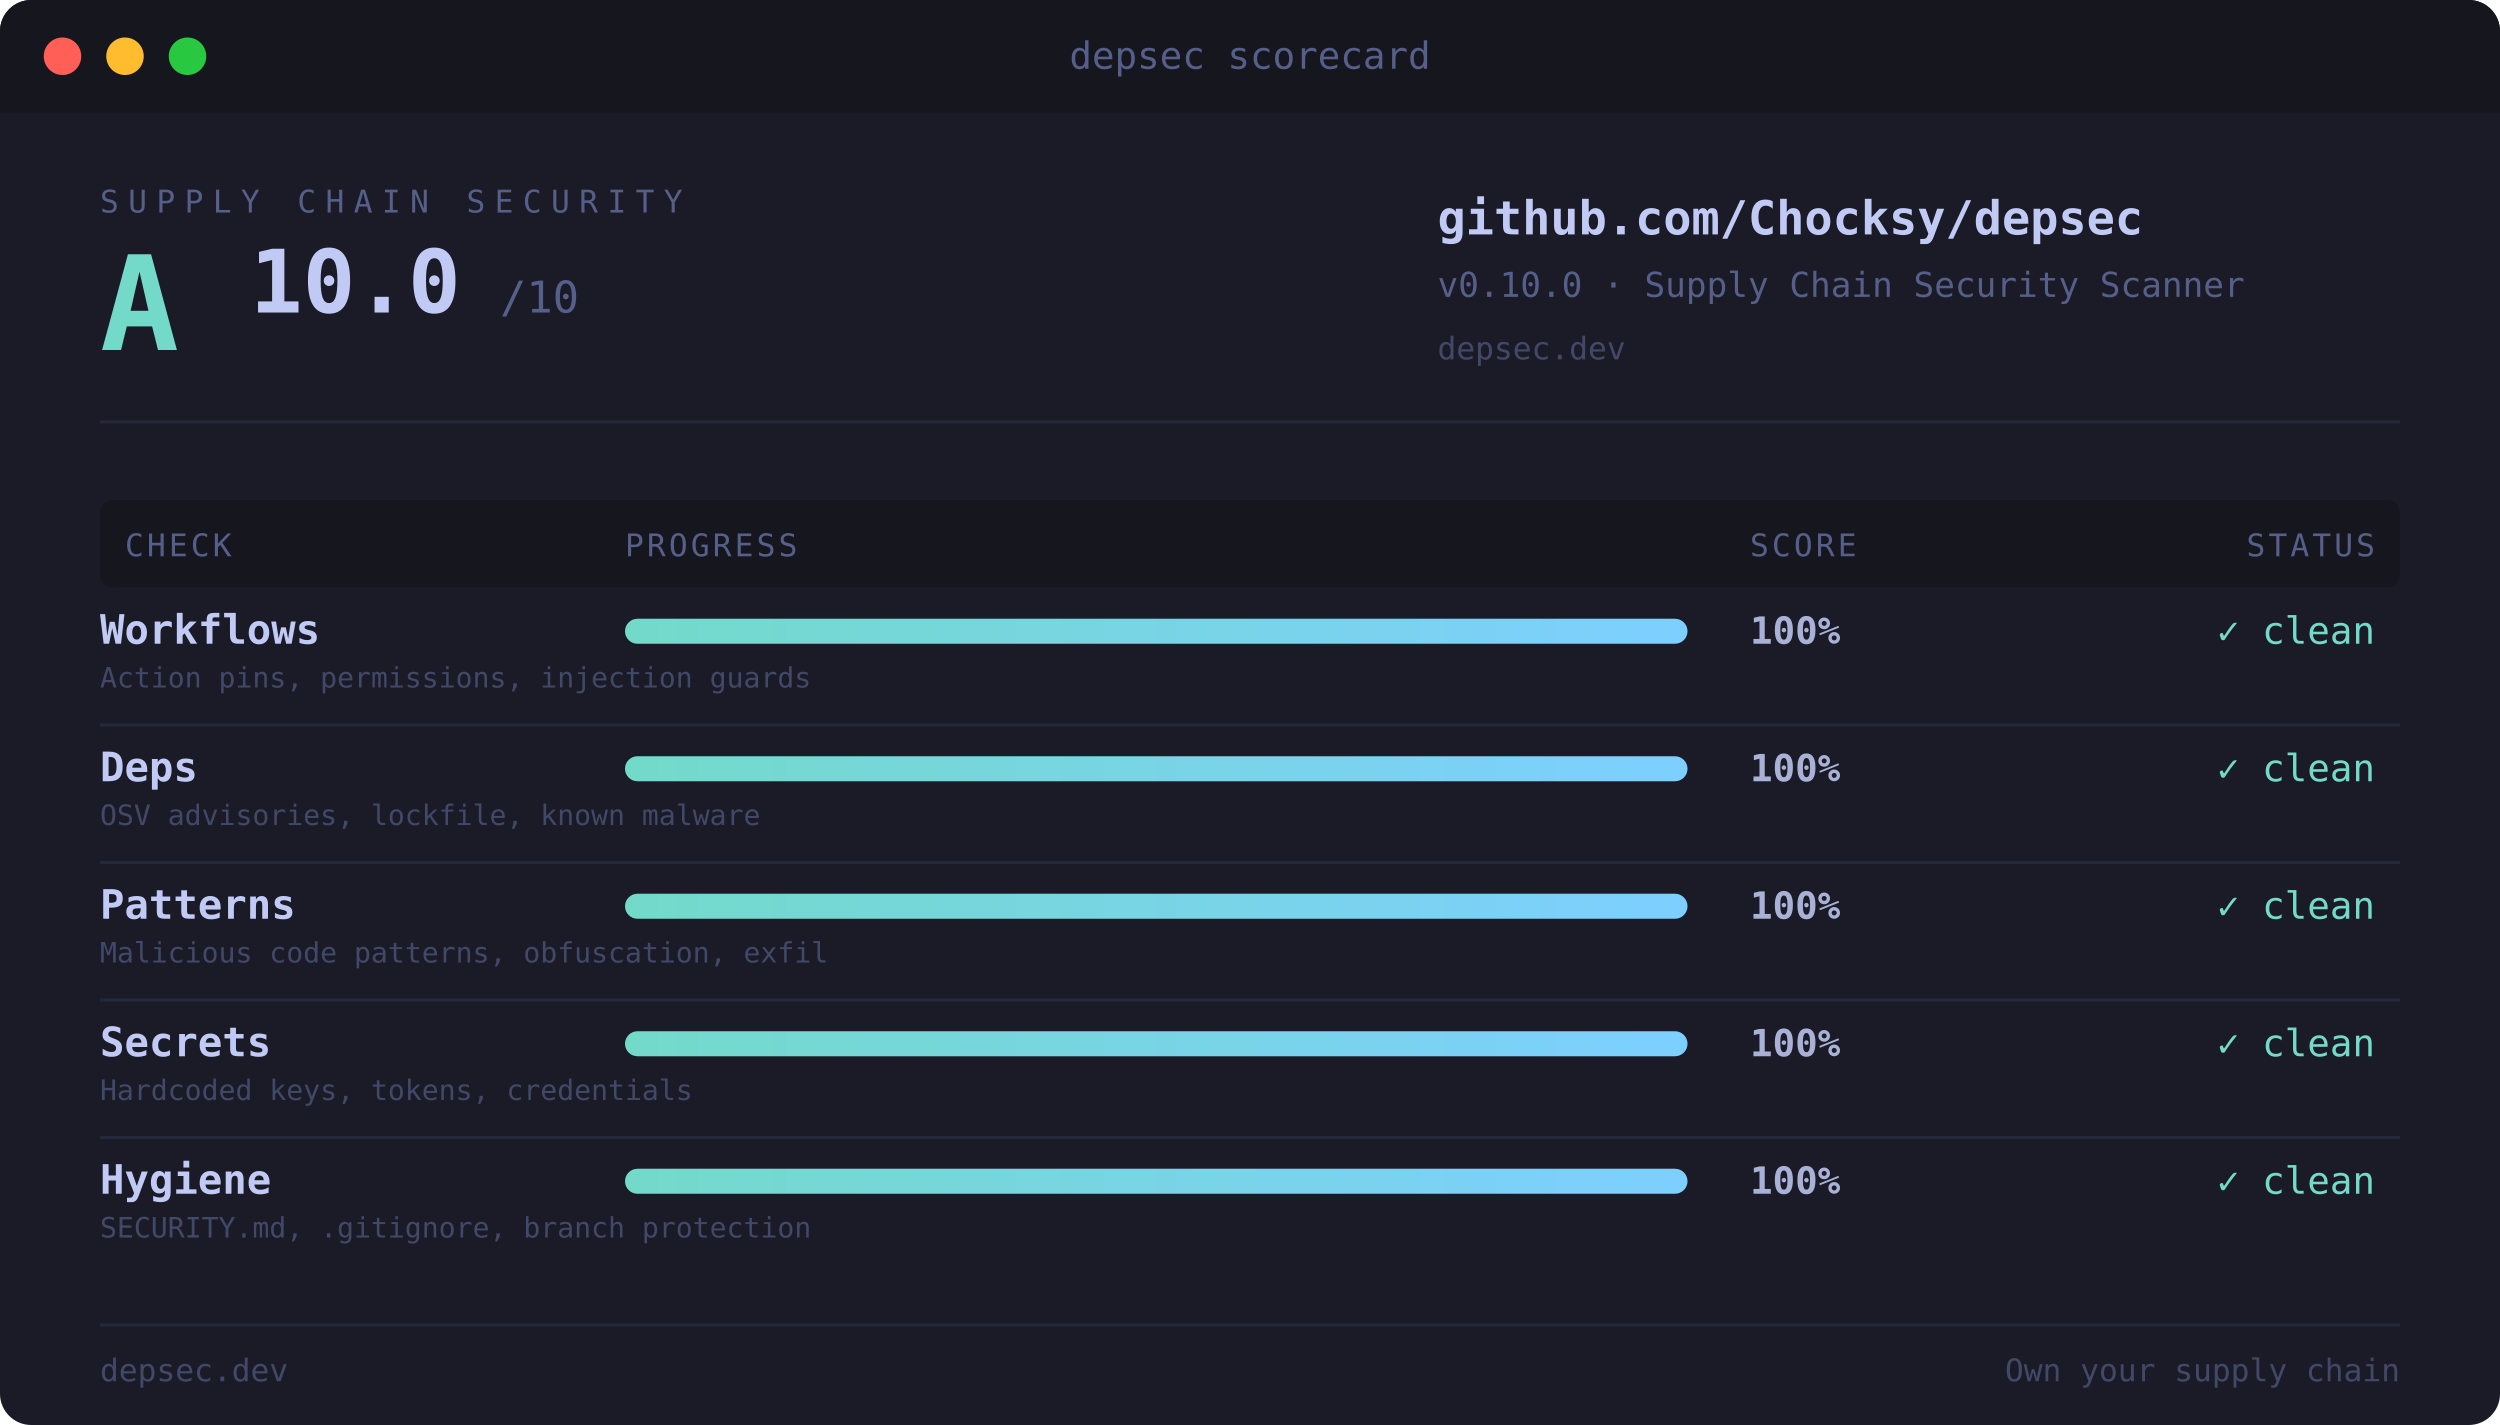
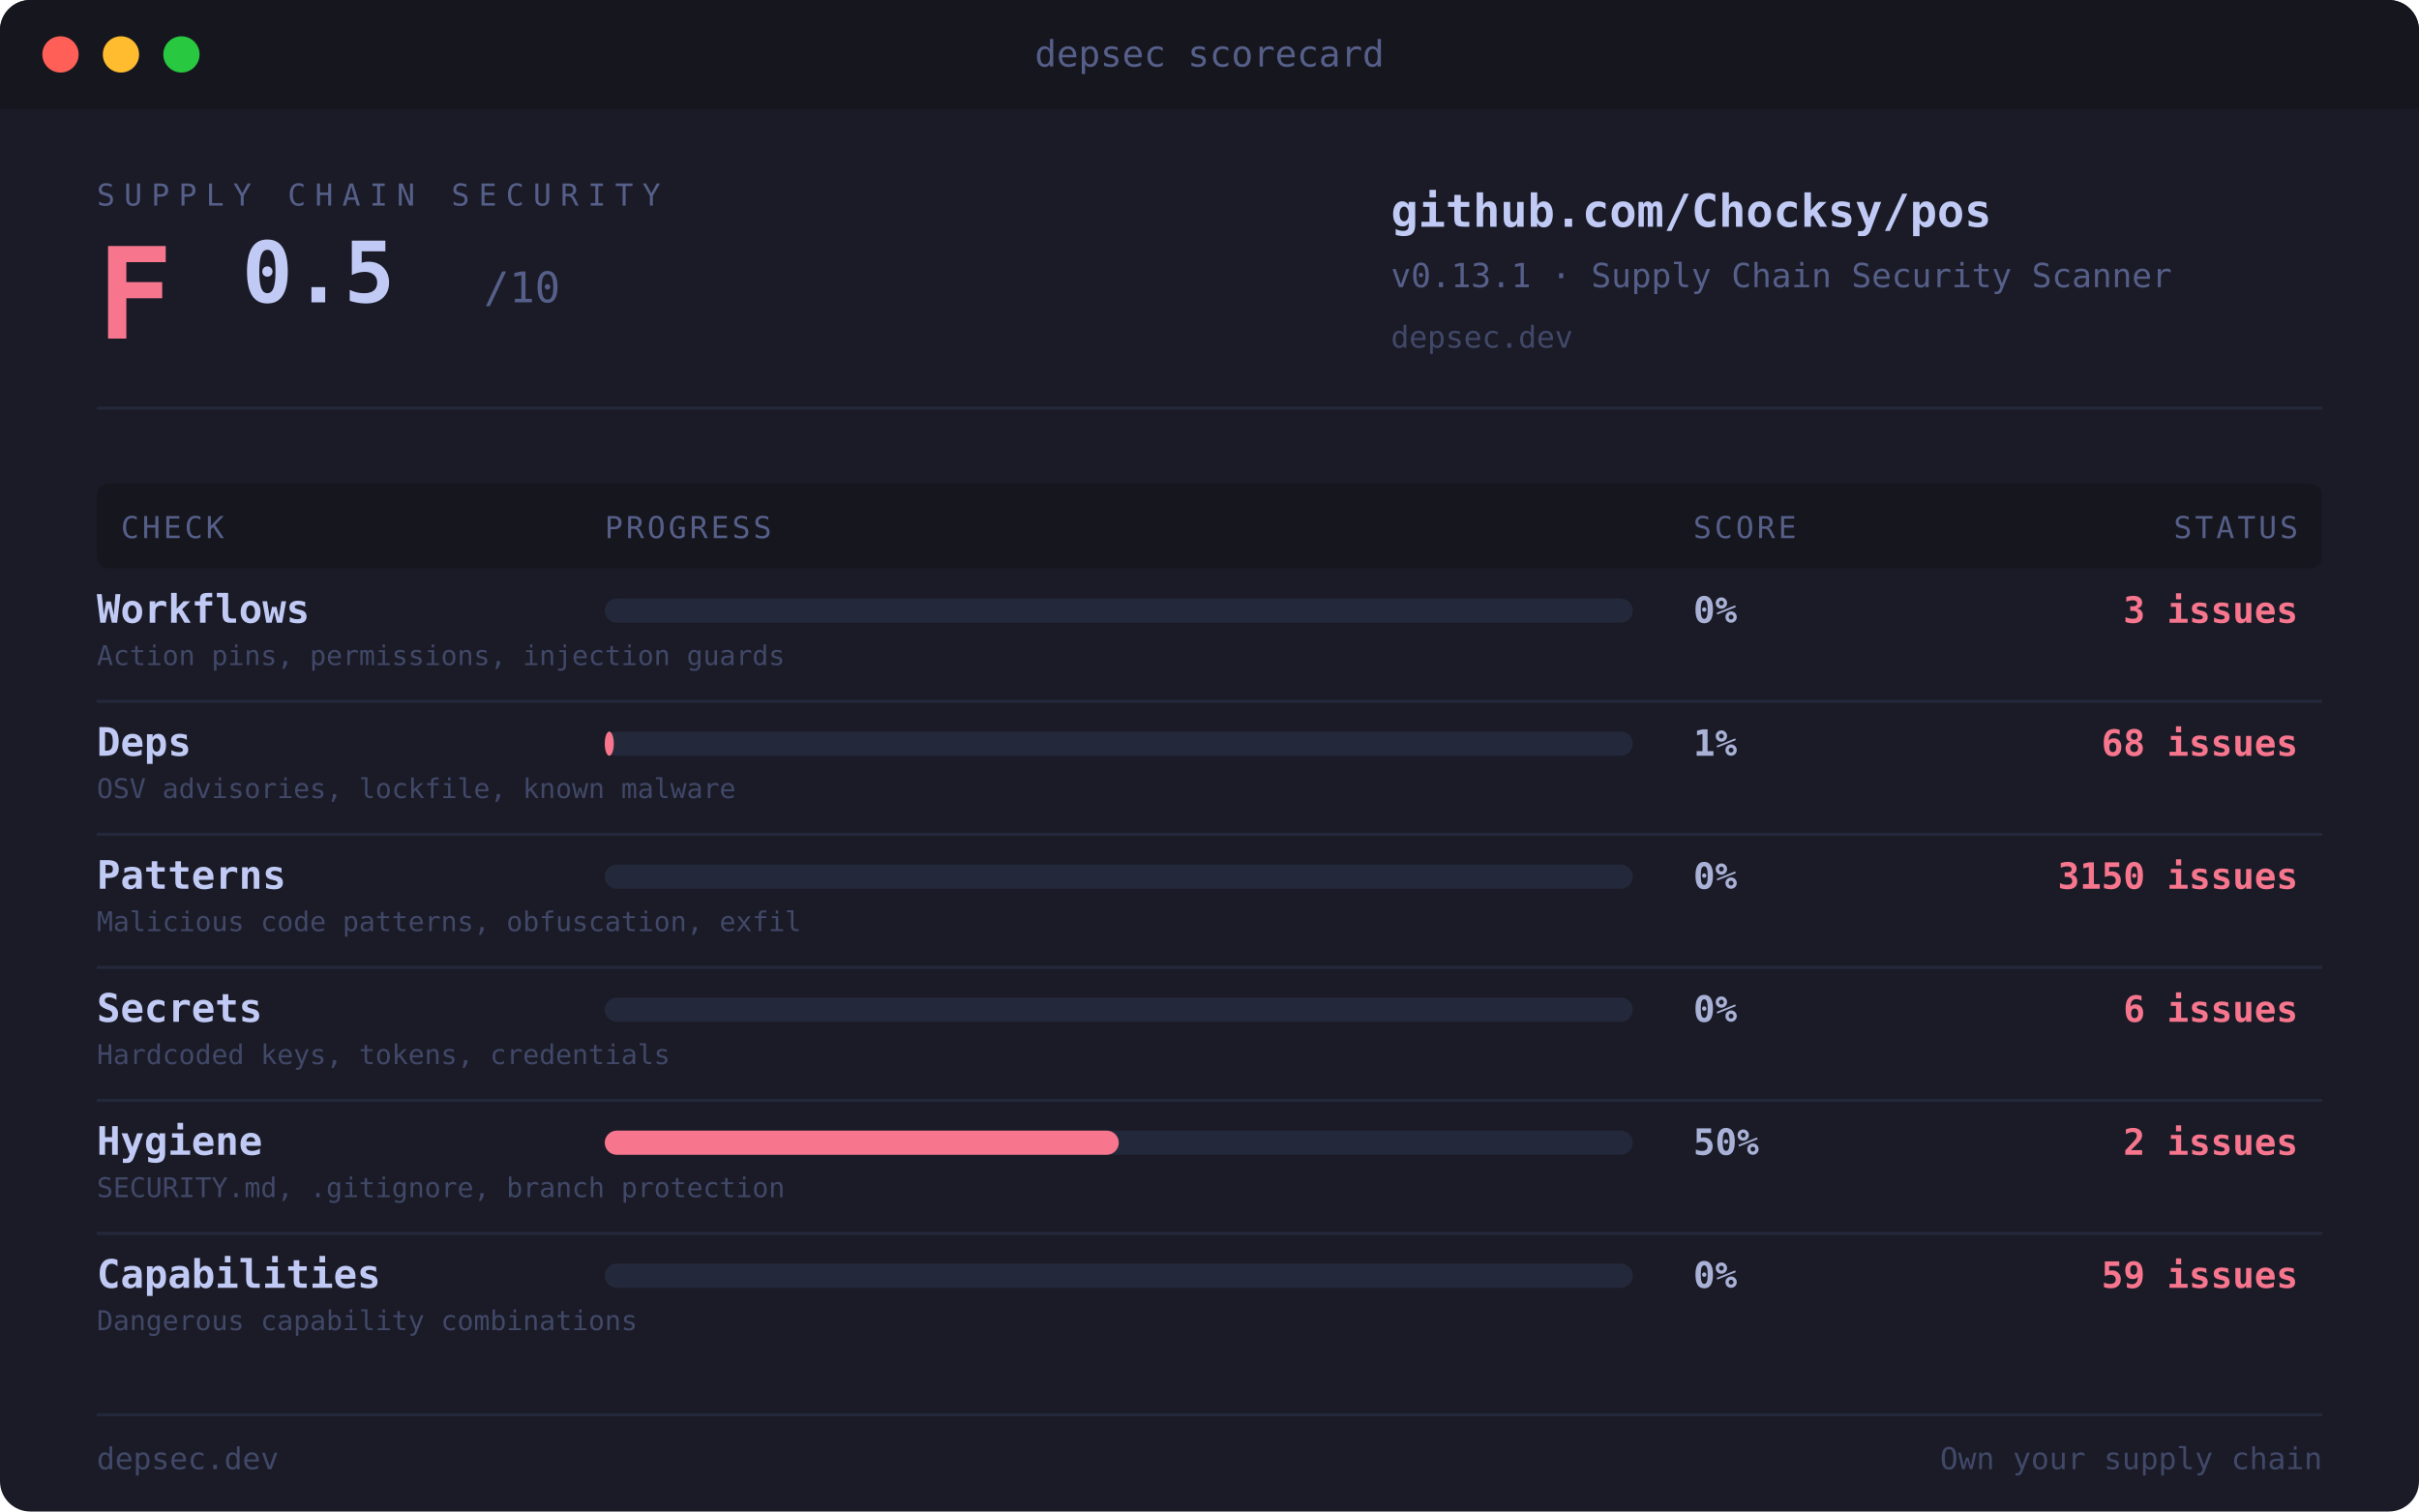
- <svg xmlns="http://www.w3.org/2000/svg" width="800" height="456" viewBox="0 0 800 456">
+ <svg xmlns="http://www.w3.org/2000/svg" width="800" height="500" viewBox="0 0 800 500">
  <defs>
    <linearGradient id="barCyan" x1="0" y1="0" x2="1" y2="0">
      <stop offset="0%" stop-color="#73daca" />
      <stop offset="100%" stop-color="#7dcfff" />
    </linearGradient>
    <linearGradient id="barGreen" x1="0" y1="0" x2="1" y2="0">
      <stop offset="0%" stop-color="#9ece6a" />
      <stop offset="100%" stop-color="#73daca" />
    </linearGradient>
  </defs>
-   <rect width="800" height="456" rx="10" fill="#1a1b26" />
+   <rect width="800" height="500" rx="10" fill="#1a1b26" />
  <rect width="800" height="36" rx="10" fill="#16161e" />
  <rect x="0" y="26" width="800" height="10" fill="#16161e" />
  <circle cx="20" cy="18" r="6" fill="#ff5f57" />
  <circle cx="40" cy="18" r="6" fill="#febc2e" />
  <circle cx="60" cy="18" r="6" fill="#28c840" />
  <text x="400" y="22" font-size="12" fill="#565f89" font-family="SF Mono, Menlo, Consolas, monospace" text-anchor="middle">depsec scorecard</text>
  <text x="32" y="68" font-size="10" fill="#565f89" font-family="SF Mono, Menlo, Consolas, monospace" letter-spacing="3">SUPPLY CHAIN SECURITY</text>
-   <text x="32" y="112" font-size="42" fill="#73daca" font-family="SF Mono, Menlo, Consolas, monospace" font-weight="700">A</text>
-   <text x="80" y="100" font-size="28" fill="#c0caf5" font-family="SF Mono, Menlo, Consolas, monospace" font-weight="700">10.0</text>
+   <text x="32" y="112" font-size="42" fill="#f7768e" font-family="SF Mono, Menlo, Consolas, monospace" font-weight="700">F</text>
+   <text x="80" y="100" font-size="28" fill="#c0caf5" font-family="SF Mono, Menlo, Consolas, monospace" font-weight="700">0.5</text>
  <text x="160" y="100" font-size="14" fill="#565f89" font-family="SF Mono, Menlo, Consolas, monospace">/10</text>
-   <text x="460" y="75" font-size="15" fill="#c0caf5" font-family="SF Mono, Menlo, Consolas, monospace" font-weight="600">github.com/Chocksy/depsec</text>
-   <text x="460" y="95" font-size="11" fill="#565f89" font-family="SF Mono, Menlo, Consolas, monospace">v0.10.0 · Supply Chain Security Scanner</text>
+   <text x="460" y="75" font-size="15" fill="#c0caf5" font-family="SF Mono, Menlo, Consolas, monospace" font-weight="600">github.com/Chocksy/pos</text>
+   <text x="460" y="95" font-size="11" fill="#565f89" font-family="SF Mono, Menlo, Consolas, monospace">v0.13.1 · Supply Chain Security Scanner</text>
  <text x="460" y="115" font-size="10" fill="#414868" font-family="SF Mono, Menlo, Consolas, monospace">depsec.dev</text>
  <line x1="32" y1="135" x2="768" y2="135" stroke="#24283b" stroke-width="1" />
  <rect x="32" y="160" width="736" height="28" rx="4" fill="#16161e" />
  <text x="40" y="178" font-size="10" fill="#565f89" font-family="SF Mono, Menlo, Consolas, monospace" letter-spacing="1">CHECK</text>
  <text x="200" y="178" font-size="10" fill="#565f89" font-family="SF Mono, Menlo, Consolas, monospace" letter-spacing="1">PROGRESS</text>
  <text x="560" y="178" font-size="10" fill="#565f89" font-family="SF Mono, Menlo, Consolas, monospace" letter-spacing="1">SCORE</text>
  <text x="760" y="178" font-size="10" fill="#565f89" font-family="SF Mono, Menlo, Consolas, monospace" letter-spacing="1" text-anchor="end">STATUS</text>
  <text x="32" y="206" font-size="13" fill="#c0caf5" font-family="SF Mono, Menlo, Consolas, monospace" font-weight="600">Workflows</text>
  <text x="32" y="220" font-size="9" fill="#414868" font-family="SF Mono, Menlo, Consolas, monospace">Action pins, permissions, injection guards</text>
  <rect x="200" y="198" width="340" height="8" rx="4" fill="#24283b" />
-   <rect x="200" y="198" width="340" height="8" rx="4" fill="url(#barCyan)" />
-   <text x="560" y="206" font-size="12" fill="#a9b1d6" font-family="SF Mono, Menlo, Consolas, monospace" font-weight="600">100%</text>
-   <text x="760" y="206" font-size="12" fill="#73daca" font-family="SF Mono, Menlo, Consolas, monospace" text-anchor="end">✓ clean</text>
+   <rect x="200" y="198" width="0" height="8" rx="4" fill="#f7768e" />
+   <text x="560" y="206" font-size="12" fill="#a9b1d6" font-family="SF Mono, Menlo, Consolas, monospace" font-weight="600">0%</text>
+   <text x="760" y="206" font-size="12" fill="#f7768e" font-family="SF Mono, Menlo, Consolas, monospace" text-anchor="end" font-weight="600">3 issues</text>
  <line x1="32" y1="232" x2="768" y2="232" stroke="#24283b" stroke-width="1" />
  <text x="32" y="250" font-size="13" fill="#c0caf5" font-family="SF Mono, Menlo, Consolas, monospace" font-weight="600">Deps</text>
  <text x="32" y="264" font-size="9" fill="#414868" font-family="SF Mono, Menlo, Consolas, monospace">OSV advisories, lockfile, known malware</text>
  <rect x="200" y="242" width="340" height="8" rx="4" fill="#24283b" />
-   <rect x="200" y="242" width="340" height="8" rx="4" fill="url(#barCyan)" />
-   <text x="560" y="250" font-size="12" fill="#a9b1d6" font-family="SF Mono, Menlo, Consolas, monospace" font-weight="600">100%</text>
-   <text x="760" y="250" font-size="12" fill="#73daca" font-family="SF Mono, Menlo, Consolas, monospace" text-anchor="end">✓ clean</text>
+   <rect x="200" y="242" width="3" height="8" rx="4" fill="#f7768e" />
+   <text x="560" y="250" font-size="12" fill="#a9b1d6" font-family="SF Mono, Menlo, Consolas, monospace" font-weight="600">1%</text>
+   <text x="760" y="250" font-size="12" fill="#f7768e" font-family="SF Mono, Menlo, Consolas, monospace" text-anchor="end" font-weight="600">68 issues</text>
  <line x1="32" y1="276" x2="768" y2="276" stroke="#24283b" stroke-width="1" />
  <text x="32" y="294" font-size="13" fill="#c0caf5" font-family="SF Mono, Menlo, Consolas, monospace" font-weight="600">Patterns</text>
  <text x="32" y="308" font-size="9" fill="#414868" font-family="SF Mono, Menlo, Consolas, monospace">Malicious code patterns, obfuscation, exfil</text>
  <rect x="200" y="286" width="340" height="8" rx="4" fill="#24283b" />
-   <rect x="200" y="286" width="340" height="8" rx="4" fill="url(#barCyan)" />
-   <text x="560" y="294" font-size="12" fill="#a9b1d6" font-family="SF Mono, Menlo, Consolas, monospace" font-weight="600">100%</text>
-   <text x="760" y="294" font-size="12" fill="#73daca" font-family="SF Mono, Menlo, Consolas, monospace" text-anchor="end">✓ clean</text>
+   <rect x="200" y="286" width="0" height="8" rx="4" fill="#f7768e" />
+   <text x="560" y="294" font-size="12" fill="#a9b1d6" font-family="SF Mono, Menlo, Consolas, monospace" font-weight="600">0%</text>
+   <text x="760" y="294" font-size="12" fill="#f7768e" font-family="SF Mono, Menlo, Consolas, monospace" text-anchor="end" font-weight="600">3150 issues</text>
  <line x1="32" y1="320" x2="768" y2="320" stroke="#24283b" stroke-width="1" />
  <text x="32" y="338" font-size="13" fill="#c0caf5" font-family="SF Mono, Menlo, Consolas, monospace" font-weight="600">Secrets</text>
  <text x="32" y="352" font-size="9" fill="#414868" font-family="SF Mono, Menlo, Consolas, monospace">Hardcoded keys, tokens, credentials</text>
  <rect x="200" y="330" width="340" height="8" rx="4" fill="#24283b" />
-   <rect x="200" y="330" width="340" height="8" rx="4" fill="url(#barCyan)" />
-   <text x="560" y="338" font-size="12" fill="#a9b1d6" font-family="SF Mono, Menlo, Consolas, monospace" font-weight="600">100%</text>
-   <text x="760" y="338" font-size="12" fill="#73daca" font-family="SF Mono, Menlo, Consolas, monospace" text-anchor="end">✓ clean</text>
+   <rect x="200" y="330" width="0" height="8" rx="4" fill="#f7768e" />
+   <text x="560" y="338" font-size="12" fill="#a9b1d6" font-family="SF Mono, Menlo, Consolas, monospace" font-weight="600">0%</text>
+   <text x="760" y="338" font-size="12" fill="#f7768e" font-family="SF Mono, Menlo, Consolas, monospace" text-anchor="end" font-weight="600">6 issues</text>
  <line x1="32" y1="364" x2="768" y2="364" stroke="#24283b" stroke-width="1" />
  <text x="32" y="382" font-size="13" fill="#c0caf5" font-family="SF Mono, Menlo, Consolas, monospace" font-weight="600">Hygiene</text>
  <text x="32" y="396" font-size="9" fill="#414868" font-family="SF Mono, Menlo, Consolas, monospace">SECURITY.md, .gitignore, branch protection</text>
  <rect x="200" y="374" width="340" height="8" rx="4" fill="#24283b" />
-   <rect x="200" y="374" width="340" height="8" rx="4" fill="url(#barCyan)" />
-   <text x="560" y="382" font-size="12" fill="#a9b1d6" font-family="SF Mono, Menlo, Consolas, monospace" font-weight="600">100%</text>
-   <text x="760" y="382" font-size="12" fill="#73daca" font-family="SF Mono, Menlo, Consolas, monospace" text-anchor="end">✓ clean</text>
-   <line x1="32" y1="424" x2="768" y2="424" stroke="#24283b" stroke-width="1" />
-   <text x="32" y="442" font-size="10" fill="#414868" font-family="SF Mono, Menlo, Consolas, monospace">depsec.dev</text>
-   <text x="768" y="442" font-size="10" fill="#414868" font-family="SF Mono, Menlo, Consolas, monospace" text-anchor="end">Own your supply chain</text>
+   <rect x="200" y="374" width="170" height="8" rx="4" fill="#f7768e" />
+   <text x="560" y="382" font-size="12" fill="#a9b1d6" font-family="SF Mono, Menlo, Consolas, monospace" font-weight="600">50%</text>
+   <text x="760" y="382" font-size="12" fill="#f7768e" font-family="SF Mono, Menlo, Consolas, monospace" text-anchor="end" font-weight="600">2 issues</text>
+   <line x1="32" y1="408" x2="768" y2="408" stroke="#24283b" stroke-width="1" />
+   <text x="32" y="426" font-size="13" fill="#c0caf5" font-family="SF Mono, Menlo, Consolas, monospace" font-weight="600">Capabilities</text>
+   <text x="32" y="440" font-size="9" fill="#414868" font-family="SF Mono, Menlo, Consolas, monospace">Dangerous capability combinations</text>
+   <rect x="200" y="418" width="340" height="8" rx="4" fill="#24283b" />
+   <rect x="200" y="418" width="0" height="8" rx="4" fill="#f7768e" />
+   <text x="560" y="426" font-size="12" fill="#a9b1d6" font-family="SF Mono, Menlo, Consolas, monospace" font-weight="600">0%</text>
+   <text x="760" y="426" font-size="12" fill="#f7768e" font-family="SF Mono, Menlo, Consolas, monospace" text-anchor="end" font-weight="600">59 issues</text>
+   <line x1="32" y1="468" x2="768" y2="468" stroke="#24283b" stroke-width="1" />
+   <text x="32" y="486" font-size="10" fill="#414868" font-family="SF Mono, Menlo, Consolas, monospace">depsec.dev</text>
+   <text x="768" y="486" font-size="10" fill="#414868" font-family="SF Mono, Menlo, Consolas, monospace" text-anchor="end">Own your supply chain</text>
</svg>
